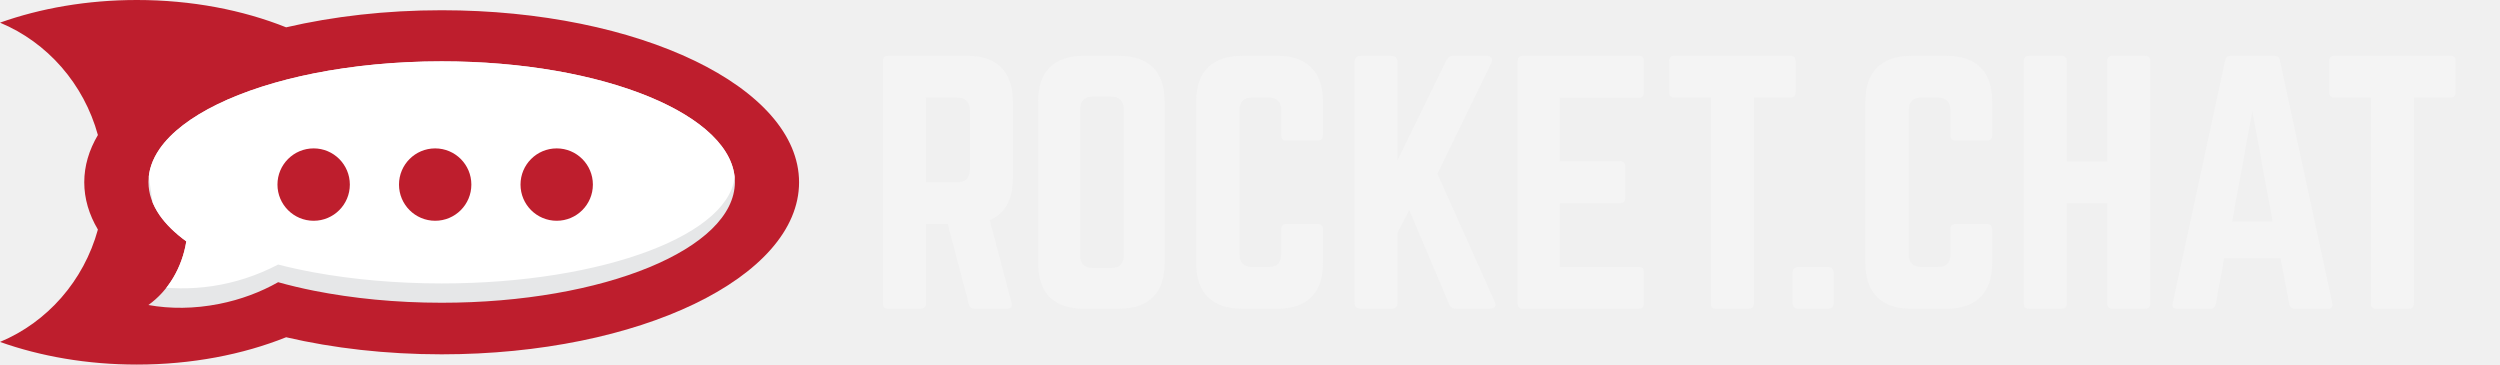
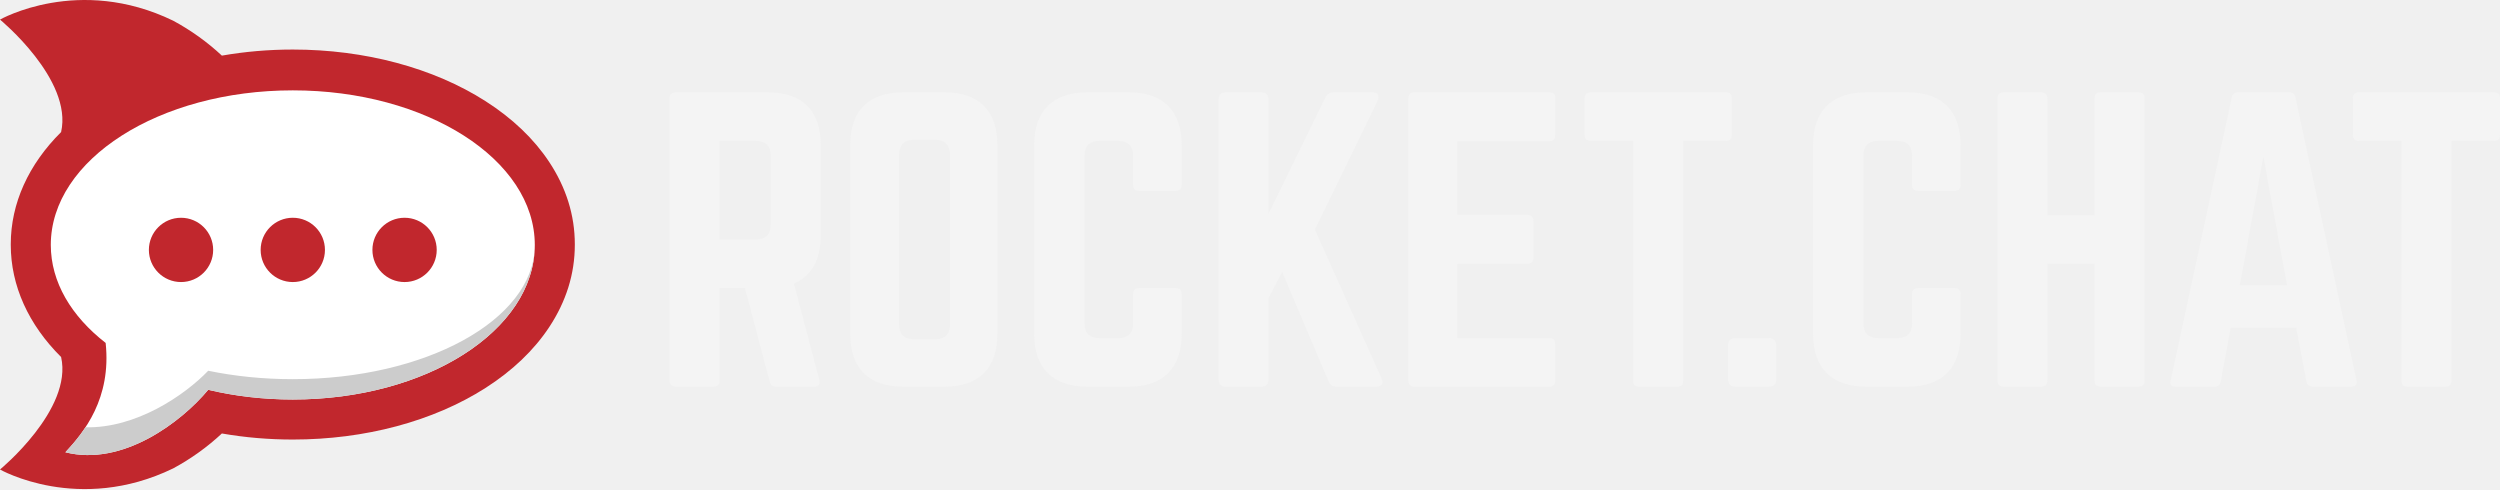
- <svg xmlns="http://www.w3.org/2000/svg" xmlns:xlink="http://www.w3.org/1999/xlink" version="1.1" id="Layer_1" x="0px" y="0px" width="507.123px" height="73.953px" viewBox="0 -14 507.123 73.953" enable-background="new 0 -14 507.123 73.953" xml:space="preserve">
+ <svg xmlns="http://www.w3.org/2000/svg" version="1.1" id="Layer_1" x="0px" y="0px" width="435.721px" height="85.242px" viewBox="62.402 -18.766 435.721 85.242" enable-background="new 62.402 -18.766 435.721 85.242" xml:space="preserve">
  <g>
-     <path fill="#BE1E2D" d="M0,55.359c8.234,2.926,17.69,4.594,27.753,4.594c11.118,0,21.496-2.027,30.288-5.543   c9.539,2.219,20.241,3.465,31.55,3.465c40.042,0,72.499-15.62,72.499-34.898c0-19.278-32.457-34.899-72.499-34.899   c-11.308,0-22.011,1.247-31.55,3.465C49.25-11.972,38.871-14,27.753-14C17.69-14,8.234-12.33,0-9.405   C9.598-5.416,17,2.993,19.859,13.388c-1.803,3.049-2.767,6.265-2.767,9.589c0,3.324,0.964,6.54,2.767,9.589   C17,42.96,9.598,51.369,0,55.359z" />
-     <path fill="#E6E7E8" d="M30.097,47.872c4.404,0.797,9.298,0.778,14.35-0.222c4.396-0.872,8.451-2.408,11.974-4.406   c2.318,0.649,4.753,1.229,7.287,1.734c7.827,1.551,16.602,2.434,25.883,2.434c32.855,0,59.479-10.962,59.479-24.485   c0-13.522-26.623-24.484-59.479-24.484c-9.281,0-18.056,0.882-25.883,2.433C48.61,3.887,37.061,9.451,32.383,16.197   c-1.479,2.14-2.268,4.397-2.268,6.73c0,2.332,0.789,4.59,2.268,6.729c1.296,1.864,3.125,3.645,5.41,5.307   C36.935,40.307,34.135,44.998,30.097,47.872z" />
+     <path fill="#F4F4F4" d="M205.456,22.207c0,4.297-1.603,7.119-4.681,8.465l4.425,16.803c0.192,0.771-0.192,1.154-0.898,1.154h-6.67   c-0.641,0-0.961-0.32-1.09-0.898l-4.297-16.289h-4.425v16.162c0,0.642-0.384,1.025-1.026,1.025h-6.67   c-0.641,0-1.026-0.385-1.026-1.025V-1.651c0-0.641,0.385-1.026,1.026-1.026h16.097c6.028,0,9.235,3.207,9.235,9.235V22.207   L205.456,22.207z M194.169,22.976c1.667,0,2.565-0.898,2.565-2.565V8.354c0-1.667-0.898-2.564-2.565-2.564h-6.349v17.187   L194.169,22.976L194.169,22.976z" />
+     <path fill="#F4F4F4" d="M210.583,6.558c0-6.028,3.206-9.235,9.235-9.235h7.183c6.028,0,9.235,3.207,9.235,9.235v32.836   c0,6.027-3.207,9.234-9.235,9.234h-7.183c-6.029,0-9.235-3.207-9.235-9.234V6.558z M225.397,40.355   c1.667,0,2.565-0.834,2.565-2.565V8.162c0-1.667-0.898-2.565-2.565-2.565h-3.719c-1.667,0-2.565,0.898-2.565,2.565v29.629   c0,1.73,0.898,2.564,2.565,2.564H225.397L225.397,40.355z" />
+     <path fill="#F4F4F4" d="M268.362,13.484c0,0.642-0.385,1.026-1.025,1.026h-6.413c-0.706,0-1.026-0.384-1.026-1.026v-5.13   c0-1.667-0.897-2.564-2.564-2.564h-3.335c-1.731,0-2.565,0.897-2.565,2.564V37.6c0,1.731,0.897,2.563,2.565,2.563h3.335   c1.667,0,2.564-0.833,2.564-2.563v-5.132c0-0.642,0.32-1.026,1.026-1.026h6.413c0.643,0,1.025,0.384,1.025,1.026v6.927   c0,6.027-3.271,9.234-9.234,9.234h-7.183c-6.028,0-9.299-3.207-9.299-9.234V6.558c0-6.028,3.271-9.235,9.299-9.235h7.183   c5.964,0,9.234,3.207,9.234,9.235V13.484z" />
+     <path fill="#F4F4F4" d="M295.422,48.629c-0.771,0-1.218-0.32-1.476-0.961l-8.079-19.048l-2.374,4.554v14.172   c0,0.834-0.448,1.283-1.282,1.283h-6.157c-0.834,0-1.283-0.449-1.283-1.283v-48.74c0-0.833,0.449-1.283,1.283-1.283h6.157   c0.833,0,1.282,0.449,1.282,1.283v19.881l9.876-20.202c0.321-0.641,0.771-0.962,1.476-0.962h6.733c0.962,0,1.347,0.642,0.897,1.539   l-10.901,22.382l11.606,25.91c0.449,0.834,0.064,1.475-0.961,1.475H295.422z" />
+     <path fill="#F4F4F4" d="M333.45,4.763c0,0.641-0.257,1.09-1.026,1.09h-16.033v12.826h12.249c0.643,0,1.026,0.385,1.026,1.09v6.349   c0,0.706-0.385,1.091-1.026,1.091h-12.249v12.954h16.033c0.771,0,1.026,0.321,1.026,1.026v6.414c0,0.641-0.257,1.024-1.026,1.024   h-23.6c-0.578,0-0.963-0.385-0.963-1.024V-1.651c0-0.641,0.385-1.026,0.963-1.026h23.6c0.771,0,1.026,0.385,1.026,1.026V4.763z" />
+     <path fill="#F4F4F4" d="M363.204-2.677c0.705,0,1.026,0.385,1.026,1.026v6.414c0,0.641-0.321,1.026-1.026,1.026h-7.439v41.814   c0,0.705-0.32,1.024-1.025,1.024h-6.67c-0.643,0-1.026-0.319-1.026-1.024V5.789h-7.438c-0.643,0-1.026-0.385-1.026-1.026v-6.414   c0-0.641,0.385-1.026,1.026-1.026H363.204z" />
+     <path fill="#F4F4F4" d="M363.585,41.445c0-0.834,0.449-1.282,1.283-1.282h5.836c0.834,0,1.282,0.448,1.282,1.282v5.899   c0,0.835-0.448,1.283-1.282,1.283h-5.836c-0.834,0-1.283-0.448-1.283-1.283V41.445z" />
+     <path fill="#F4F4F4" d="M404.114,13.484c0,0.642-0.386,1.026-1.026,1.026h-6.413c-0.705,0-1.025-0.384-1.025-1.026v-5.13   c0-1.667-0.897-2.564-2.564-2.564h-3.335c-1.732,0-2.565,0.897-2.565,2.564V37.6c0,1.731,0.897,2.563,2.565,2.563h3.335   c1.667,0,2.564-0.833,2.564-2.563v-5.132c0-0.642,0.32-1.026,1.025-1.026h6.413c0.643,0,1.026,0.384,1.026,1.026v6.927   c0,6.027-3.271,9.234-9.235,9.234h-7.183c-6.028,0-9.299-3.207-9.299-9.234V6.558c0-6.028,3.271-9.235,9.299-9.235h7.183   c5.965,0,9.235,3.207,9.235,9.235V13.484z" />
+     <path fill="#F4F4F4" d="M427.455-1.651c0-0.641,0.384-1.026,1.025-1.026h6.605c0.77,0,1.089,0.385,1.089,1.026v49.254   c0,0.641-0.32,1.024-1.089,1.024h-6.605c-0.643,0-1.025-0.385-1.025-1.024V27.209h-8.209v20.395c0,0.642-0.385,1.025-1.026,1.025   h-6.604c-0.771,0-1.091-0.385-1.091-1.025V-1.651c0-0.641,0.32-1.026,1.091-1.026h6.604c0.643,0,1.026,0.385,1.026,1.026v20.394   h8.209V-1.651L427.455-1.651z" />
+     <path fill="#F4F4F4" d="M465.419,48.629c-0.577,0-0.897-0.32-1.026-0.898l-1.795-9.362h-11.416l-1.73,9.362   c-0.129,0.578-0.449,0.898-1.026,0.898h-6.861c-0.705,0-1.026-0.385-0.835-1.09l10.646-49.318c0.129-0.641,0.513-0.898,1.09-0.898   h8.915c0.577,0,0.962,0.257,1.09,0.898l10.646,49.318c0.129,0.705-0.128,1.09-0.897,1.09H465.419z M456.889,8.546l-4.104,22.382   h8.209L456.889,8.546z" />
+     <path fill="#F4F4F4" d="M497.097-2.677c0.705,0,1.026,0.385,1.026,1.026v6.414c0,0.641-0.321,1.026-1.026,1.026h-7.438v41.814   c0,0.705-0.321,1.024-1.026,1.024h-6.67c-0.641,0-1.025-0.319-1.025-1.024V5.789h-7.438c-0.642,0-1.025-0.385-1.025-1.026v-6.414   c0-0.641,0.385-1.026,1.025-1.026H497.097z" />
+   </g>
+   <path fill="#C1272D" d="M162.586,23.788c0-5.031-1.505-9.854-4.474-14.339c-2.666-4.025-6.401-7.588-11.1-10.591  c-9.074-5.796-21-8.989-33.579-8.989c-4.202,0-8.344,0.355-12.361,1.059c-2.492-2.333-5.41-4.432-8.497-6.091  c-16.494-7.994-30.172-0.188-30.172-0.188S75.12-4.904,73.052,4.253c-5.689,5.644-8.773,12.45-8.773,19.535  c0,0.022,0.001,0.045,0.001,0.068c0,0.022-0.001,0.044-0.001,0.068c0,7.085,3.083,13.891,8.773,19.534  c2.068,9.158-10.649,19.605-10.649,19.605s13.678,7.805,30.172-0.188c3.087-1.659,6.004-3.759,8.497-6.091  c4.018,0.703,8.159,1.058,12.361,1.058c12.58,0,24.505-3.191,33.579-8.987c4.699-3.003,8.434-6.565,11.1-10.592  c2.969-4.484,4.474-9.309,4.474-14.338c0-0.023-0.001-0.045-0.001-0.068S162.586,23.81,162.586,23.788z" />
+   <path fill="#FFFFFF" d="M113.433-3.018c23.293,0,42.177,12.062,42.177,26.941c0,14.878-18.884,26.941-42.177,26.941  c-5.187,0-10.154-0.6-14.743-1.693c-4.664,5.61-14.924,13.411-24.891,10.89c3.242-3.482,8.045-9.366,7.017-19.058  c-5.974-4.648-9.56-10.597-9.56-17.08C71.255,9.043,90.139-3.018,113.433-3.018" />
+   <g>
    <g>
-       <g>
-         <g>
-           <g>
-             <defs>
-               <path id="SVGID_1_" d="M30.097,43.918c8.391,1.4,17.585,0.311,26.324-4.256c2.318,0.599,4.753,1.131,7.287,1.596        c7.827,1.428,16.602,2.238,25.883,2.238c32.855,0,59.479-10.084,59.479-22.526c0-12.441-26.623-22.526-59.479-22.526        c-9.281,0-18.056,0.811-25.883,2.238C48.61,3.452,37.061,8.571,32.383,14.778c-1.479,1.969-2.268,4.047-2.268,6.191        C30.113,23.114,34.135,41.275,30.097,43.918z" />
-             </defs>
-             <clipPath id="SVGID_2_">
-               <use xlink:href="#SVGID_1_" overflow="visible" />
-             </clipPath>
-             <path clip-path="url(#SVGID_2_)" fill="#FFFFFF" d="M30.097,47.872c4.404,0.797,9.298,0.778,14.35-0.222       c4.396-0.872,8.451-2.408,11.974-4.406c2.318,0.649,4.753,1.229,7.287,1.734c7.827,1.551,16.602,2.434,25.883,2.434       c32.855,0,59.479-10.962,59.479-24.485c0-13.522-26.623-24.484-59.479-24.484c-9.281,0-18.056,0.882-25.883,2.433       C48.61,3.887,37.061,9.451,32.383,16.197c-1.479,2.14-2.268,4.397-2.268,6.73c0,2.332,0.789,4.59,2.268,6.729       c1.296,1.864,3.125,3.645,5.41,5.307C36.935,40.307,34.135,44.998,30.097,47.872z" />
-           </g>
-         </g>
-       </g>
+       <circle fill="#C1272D" cx="113.433" cy="24.79" r="5.603" />
    </g>
-     <circle fill="#BE1E2D" cx="112.926" cy="23.442" r="7.34" />
-     <circle fill="#BE1E2D" cx="88.275" cy="23.442" r="7.34" />
-     <circle fill="#BE1E2D" cx="63.624" cy="23.442" r="7.341" />
+     <g>
+       <circle fill="#C1272D" cx="132.913" cy="24.79" r="5.603" />
+     </g>
+     <g>
+       <circle fill="#C1272D" cx="93.952" cy="24.79" r="5.602" />
+     </g>
  </g>
  <g>
-     <path fill="#F4F4F4" d="M205.456,22.207c0,4.297-1.603,7.119-4.681,8.465l4.425,16.803c0.192,0.77-0.192,1.154-0.898,1.154h-6.67   c-0.641,0-0.961-0.32-1.09-0.898l-4.297-16.289h-4.425v16.162c0,0.641-0.384,1.025-1.026,1.025h-6.67   c-0.641,0-1.026-0.385-1.026-1.025V-1.651c0-0.641,0.385-1.026,1.026-1.026h16.097c6.028,0,9.235,3.207,9.235,9.235V22.207z    M194.169,22.976c1.667,0,2.565-0.898,2.565-2.565V8.354c0-1.667-0.898-2.564-2.565-2.564h-6.349v17.187H194.169z" />
-     <path fill="#F4F4F4" d="M210.583,6.558c0-6.028,3.206-9.235,9.235-9.235h7.183c6.028,0,9.235,3.207,9.235,9.235v32.836   c0,6.028-3.207,9.235-9.235,9.235h-7.183c-6.029,0-9.235-3.207-9.235-9.235V6.558z M225.397,40.355   c1.667,0,2.565-0.833,2.565-2.565V8.162c0-1.667-0.898-2.565-2.565-2.565h-3.719c-1.667,0-2.565,0.898-2.565,2.565v29.629   c0,1.731,0.898,2.565,2.565,2.565H225.397z" />
-     <path fill="#F4F4F4" d="M268.363,13.484c0,0.642-0.385,1.026-1.026,1.026h-6.413c-0.706,0-1.026-0.384-1.026-1.026V8.354   c0-1.667-0.898-2.564-2.565-2.564h-3.335c-1.731,0-2.565,0.897-2.565,2.564v29.245c0,1.732,0.897,2.564,2.565,2.564h3.335   c1.667,0,2.565-0.833,2.565-2.564v-5.131c0-0.642,0.32-1.026,1.026-1.026h6.413c0.642,0,1.026,0.384,1.026,1.026v6.926   c0,6.028-3.271,9.235-9.235,9.235h-7.183c-6.028,0-9.299-3.207-9.299-9.235V6.558c0-6.028,3.271-9.235,9.299-9.235h7.183   c5.964,0,9.235,3.207,9.235,9.235V13.484z" />
-     <path fill="#F4F4F4" d="M295.422,48.629c-0.77,0-1.218-0.32-1.475-0.961l-8.08-19.048l-2.374,4.554v14.172   c0,0.834-0.448,1.283-1.282,1.283h-6.157c-0.834,0-1.283-0.449-1.283-1.283v-48.74c0-0.833,0.449-1.283,1.283-1.283h6.157   c0.833,0,1.282,0.449,1.282,1.283v19.881l9.876-20.202c0.321-0.641,0.771-0.962,1.475-0.962h6.734c0.962,0,1.347,0.642,0.898,1.539   l-10.902,22.382l11.607,25.91c0.449,0.834,0.064,1.475-0.961,1.475H295.422z" />
-     <path fill="#F4F4F4" d="M333.45,4.763c0,0.641-0.257,1.09-1.026,1.09h-16.033v12.826h12.249c0.642,0,1.026,0.385,1.026,1.09v6.349   c0,0.706-0.385,1.091-1.026,1.091h-12.249v12.954h16.033c0.77,0,1.026,0.321,1.026,1.026v6.414c0,0.641-0.257,1.025-1.026,1.025   h-23.6c-0.578,0-0.963-0.385-0.963-1.025V-1.651c0-0.641,0.385-1.026,0.963-1.026h23.6c0.77,0,1.026,0.385,1.026,1.026V4.763z" />
-     <path fill="#F4F4F4" d="M363.204-2.677c0.705,0,1.026,0.385,1.026,1.026v6.414c0,0.641-0.321,1.026-1.026,1.026h-7.439v41.814   c0,0.705-0.321,1.025-1.026,1.025h-6.67c-0.642,0-1.026-0.32-1.026-1.025V5.789h-7.438c-0.642,0-1.026-0.385-1.026-1.026v-6.414   c0-0.641,0.385-1.026,1.026-1.026H363.204z" />
-     <path fill="#F4F4F4" d="M363.585,41.446c0-0.834,0.449-1.283,1.283-1.283h5.836c0.834,0,1.282,0.449,1.282,1.283v5.899   c0,0.834-0.448,1.283-1.282,1.283h-5.836c-0.834,0-1.283-0.449-1.283-1.283V41.446z" />
-     <path fill="#F4F4F4" d="M404.114,13.484c0,0.642-0.385,1.026-1.026,1.026h-6.413c-0.705,0-1.026-0.384-1.026-1.026V8.354   c0-1.667-0.897-2.564-2.564-2.564h-3.335c-1.732,0-2.565,0.897-2.565,2.564v29.245c0,1.732,0.897,2.564,2.565,2.564h3.335   c1.667,0,2.564-0.833,2.564-2.564v-5.131c0-0.642,0.321-1.026,1.026-1.026h6.413c0.642,0,1.026,0.384,1.026,1.026v6.926   c0,6.028-3.271,9.235-9.235,9.235h-7.183c-6.028,0-9.299-3.207-9.299-9.235V6.558c0-6.028,3.271-9.235,9.299-9.235h7.183   c5.965,0,9.235,3.207,9.235,9.235V13.484z" />
-     <path fill="#F4F4F4" d="M427.455-1.651c0-0.641,0.384-1.026,1.025-1.026h6.606c0.769,0,1.089,0.385,1.089,1.026v49.254   c0,0.641-0.32,1.025-1.089,1.025h-6.606c-0.642,0-1.025-0.385-1.025-1.025V27.209h-8.209v20.395c0,0.641-0.385,1.025-1.026,1.025   h-6.605c-0.77,0-1.091-0.385-1.091-1.025V-1.651c0-0.641,0.321-1.026,1.091-1.026h6.605c0.642,0,1.026,0.385,1.026,1.026v20.394   h8.209V-1.651z" />
-     <path fill="#F4F4F4" d="M465.419,48.629c-0.577,0-0.898-0.32-1.026-0.898l-1.795-9.363h-11.416l-1.731,9.363   c-0.129,0.578-0.449,0.898-1.026,0.898h-6.862c-0.705,0-1.026-0.385-0.834-1.09l10.646-49.318c0.129-0.641,0.513-0.898,1.09-0.898   h8.915c0.577,0,0.962,0.257,1.09,0.898l10.646,49.318c0.129,0.705-0.128,1.09-0.897,1.09H465.419z M456.889,8.546l-4.104,22.382   h8.209L456.889,8.546z" />
-     <path fill="#F4F4F4" d="M497.097-2.677c0.705,0,1.026,0.385,1.026,1.026v6.414c0,0.641-0.321,1.026-1.026,1.026h-7.439v41.814   c0,0.705-0.321,1.025-1.026,1.025h-6.67c-0.641,0-1.025-0.32-1.025-1.025V5.789h-7.439c-0.642,0-1.025-0.385-1.025-1.026v-6.414   c0-0.641,0.384-1.026,1.025-1.026H497.097z" />
+     <path fill="#CCCCCC" d="M113.433,47.319c-5.187,0-10.154-0.52-14.743-1.468c-4.118,4.294-12.6,10.066-21.39,9.854   c-1.158,1.755-2.417,3.19-3.501,4.355c9.967,2.521,20.227-5.279,24.891-10.89c4.589,1.094,9.557,1.693,14.743,1.693   c23.106,0,41.87-11.871,42.169-26.585C155.303,37.032,136.539,47.319,113.433,47.319z" />
  </g>
</svg>
